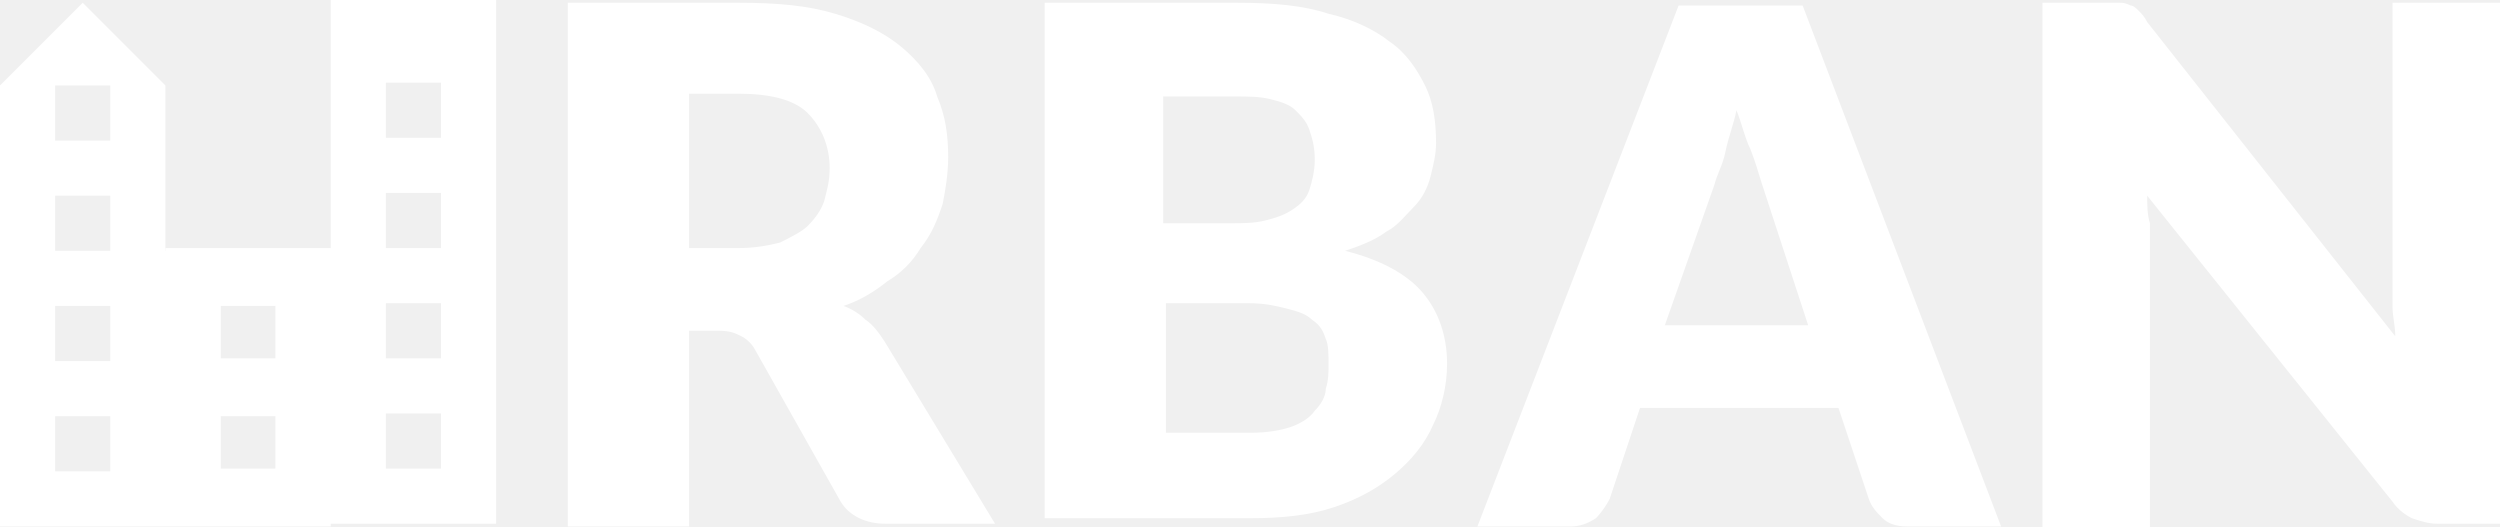
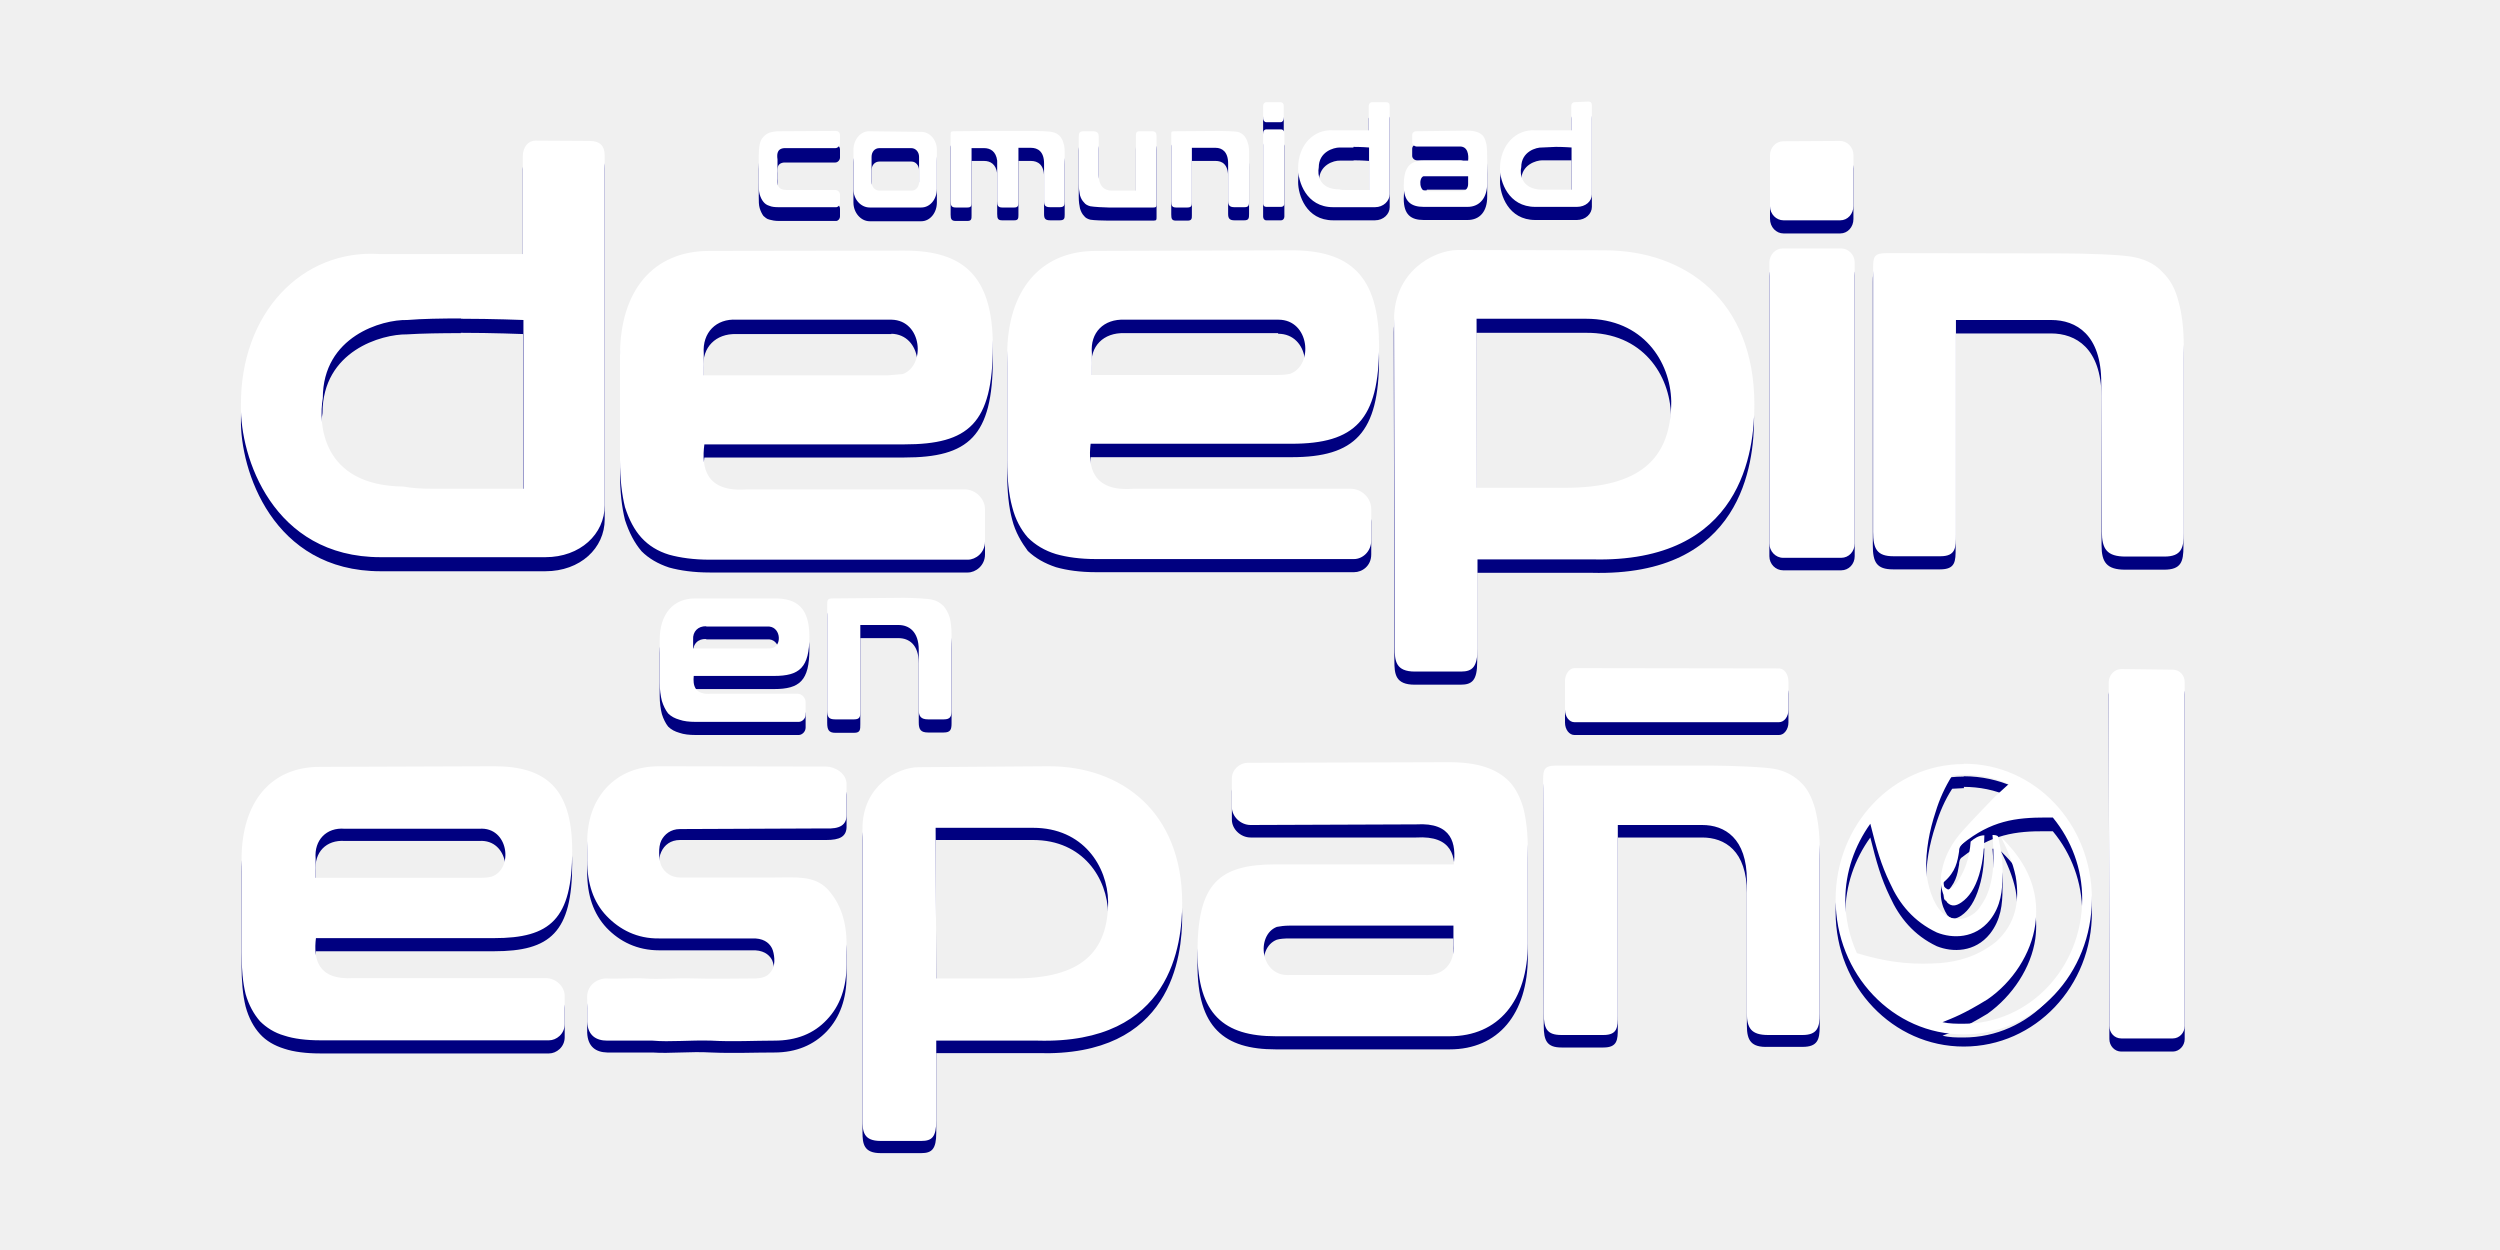
- <svg xmlns="http://www.w3.org/2000/svg" version="1.1" id="Layer_1" x="0px" y="0px" width="90.7px" height="19.1px" viewBox="0 0 90.7 19.1" enable-background="new 0 0 90.7 19.1" xml:space="preserve">
-   <g>
-     <g>
-       <path fill="#FFFFFF" d="M25,12.1v7h-4.4V0.1h6.2c1.4,0,2.5,0.1,3.5,0.4c1,0.3,1.8,0.7,2.4,1.2c0.6,0.5,1.1,1.1,1.3,1.8    c0.3,0.7,0.4,1.4,0.4,2.2c0,0.6-0.1,1.2-0.2,1.7C34,8,33.8,8.5,33.4,9c-0.3,0.5-0.7,0.9-1.2,1.2c-0.5,0.4-1,0.7-1.6,0.9    c0.3,0.1,0.6,0.3,0.8,0.5c0.3,0.2,0.5,0.5,0.7,0.8l4,6.6h-4c-0.7,0-1.3-0.3-1.6-0.8l-3.1-5.5c-0.1-0.2-0.3-0.4-0.5-0.5    c-0.2-0.1-0.4-0.2-0.8-0.2H25z M25,9h1.8c0.6,0,1.1-0.1,1.5-0.2c0.4-0.2,0.8-0.4,1-0.6c0.3-0.3,0.5-0.6,0.6-0.9    c0.1-0.4,0.2-0.7,0.2-1.2c0-0.8-0.3-1.5-0.8-2s-1.4-0.7-2.5-0.7H25V9z" />
-       <path fill="#FFFFFF" d="M37.9,19.1V0.1h7c1.3,0,2.4,0.1,3.3,0.4c0.9,0.2,1.7,0.6,2.2,1c0.6,0.4,1,1,1.3,1.6    c0.3,0.6,0.4,1.3,0.4,2.1c0,0.4-0.1,0.8-0.2,1.2c-0.1,0.4-0.3,0.8-0.6,1.1c-0.3,0.3-0.6,0.7-1,0.9c-0.4,0.3-0.9,0.5-1.5,0.7    c1.2,0.3,2.2,0.8,2.8,1.5c0.6,0.7,0.9,1.6,0.9,2.6c0,0.8-0.2,1.6-0.5,2.2c-0.3,0.7-0.8,1.3-1.4,1.8c-0.6,0.5-1.3,0.9-2.2,1.2    s-1.9,0.4-3,0.4H37.9z M42.3,8.1h2.3c0.5,0,0.9,0,1.3-0.1c0.4-0.1,0.7-0.2,1-0.4c0.3-0.2,0.5-0.4,0.6-0.7c0.1-0.3,0.2-0.7,0.2-1.1    c0-0.5-0.1-0.8-0.2-1.1s-0.3-0.5-0.5-0.7c-0.2-0.2-0.5-0.3-0.9-0.4s-0.8-0.1-1.3-0.1h-2.6V8.1z M42.3,11v4.7h3.1    c0.6,0,1.1-0.1,1.4-0.2s0.7-0.3,0.9-0.6c0.2-0.2,0.4-0.5,0.4-0.8c0.1-0.3,0.1-0.6,0.1-0.9c0-0.3,0-0.7-0.1-0.9    c-0.1-0.3-0.2-0.5-0.5-0.7c-0.2-0.2-0.5-0.3-0.9-0.4c-0.4-0.1-0.8-0.2-1.4-0.2H42.3z" />
-       <path fill="#FFFFFF" d="M72.6,19.1h-3.4c-0.4,0-0.7-0.1-0.9-0.3s-0.4-0.4-0.5-0.7l-1.1-3.3h-7.2l-1.1,3.3    c-0.1,0.2-0.3,0.5-0.5,0.7c-0.3,0.2-0.6,0.3-0.9,0.3h-3.4l7.3-18.9h4.5L72.6,19.1z M60.4,11.8h5.2l-1.7-5.2    c-0.1-0.3-0.2-0.7-0.4-1.2C63.3,5,63.2,4.5,63,4c-0.1,0.5-0.3,1-0.4,1.5c-0.1,0.5-0.3,0.8-0.4,1.2L60.4,11.8z" />
-       <path fill="#FFFFFF" d="M76.9,0.1c0.1,0,0.2,0,0.4,0.1c0.1,0,0.2,0.1,0.3,0.2s0.2,0.2,0.3,0.4l9,11.4c0-0.4-0.1-0.7-0.1-1.1    c0-0.3,0-0.7,0-1v-10h3.9v18.9h-2.3c-0.3,0-0.6-0.1-0.9-0.2c-0.2-0.1-0.5-0.3-0.7-0.6L77.9,7.1c0,0.3,0,0.7,0.1,1    c0,0.3,0,0.6,0,0.9v10.2h-3.9V0.1h2.3C76.7,0.1,76.8,0.1,76.9,0.1z" />
+ <svg xmlns="http://www.w3.org/2000/svg" width="80" height="40" viewBox="0 0 80 40">
+   <g stroke-width="1.07">
+     <g fill="navy">
+       <path style="line-height:8.182px;-inkscape-font-specification:'Unispace, Bold';font-variant-ligatures:normal;font-variant-caps:normal;font-variant-numeric:normal;font-feature-settings:normal;text-align:center" d="M17.13 4.93c-.22 0-.4.2-.4.48v3.15h-4.57c-2.5-.17-4.48 1.9-4.45 4.86-.03 1.6 1 4.86 4.47 4.86h5.27c1.12 0 1.9-.74 1.9-1.66V5.4c0-.3-.14-.47-.48-.47zm39.94 0c-.24 0-.43.2-.43.46V7c0 .27.2.47.43.47h1.82c.23 0 .42-.2.42-.46V5.4c0-.26-.2-.47-.43-.47zm-.02 3.44c-.24 0-.43.2-.43.46v8.97c0 .25.2.45.44.45h1.86c.24 0 .43-.2.43-.45V8.82c0-.25-.2-.45-.44-.45zm-34.36.07c-1.78 0-2.85 1.27-2.85 3.34v3.36c0 .6.06 1.1.16 1.5.13.4.3.73.53 1 .23.23.52.4.88.52.36.1.8.16 1.3.16h8.26c.25 0 .55-.22.55-.58v-1.02c0-.34-.3-.65-.65-.65H23.9c-1.32.1-1.46-.7-1.36-1.43h6.4c2.05 0 2.83-.67 2.83-3.15 0-2.27-.95-3.06-2.82-3.06zm12.37 0c-1.76 0-2.83 1.26-2.83 3.33v3.36c0 .6.05 1.1.16 1.5.1.4.3.73.5 1 .24.23.54.4.9.52.35.1.78.16 1.28.16h8.26c.26 0 .55-.2.55-.57V16.7c0-.33-.3-.64-.66-.64h-6.96c-1.3.1-1.45-.7-1.36-1.43h6.43c2.03 0 2.8-.78 2.8-3.16 0-2.25-.94-3.04-2.8-3.04zm11.56 0c-.78 0-2.02.7-2.02 2.2l.02 10.5c0 .43.03.77.65.77h1.47c.37 0 .53-.14.53-.73v-2.85h3.66c4.83.13 5.2-3.5 5.2-4.95 0-3.34-2.2-4.95-4.8-4.94zm13.74.07c-.4 0-.43.14-.43.5v8.44c0 .54.12.77.65.77h1.5c.5 0 .5-.26.5-.68v-6.87h3.05c.8 0 1.6.47 1.62 2v4.78c0 .54.16.78.76.78h1.24c.55 0 .62-.26.62-.74V11.5c0-.6-.06-1.07-.17-1.45-.1-.4-.27-.7-.5-.93-.2-.23-.5-.4-.87-.48-.36-.1-1.77-.14-2.3-.14zm-45.62 2.14c1.03 0 2 .04 2 .04v5.4h-2.88c-.4 0-.7-.02-.96-.07-2.63 0-2.72-2-2.58-2.8 0-2 1.9-2.53 2.7-2.52.47-.03 1.1-.04 1.73-.04zm32.5 0h3.5c1.83-.02 2.7 1.36 2.73 2.63 0 1.87-1.02 2.78-3.4 2.78h-2.82zm-18.72.03c.98.02 1.1 1.46.36 1.74-.13.04-.3.05-.47.05h-5.9v-.7c-.05-.66.4-1.1 1.05-1.08H28.53zm12.38 0c1 0 1.13 1.45.38 1.72-.13.03-.28.04-.47.04h-5.88v-.7c-.06-.66.38-1.1 1.05-1.08H40.9z" font-weight="bold" font-size="14.73" font-family="Unispace" letter-spacing="0" word-spacing="0" text-anchor="middle" />
+       <path style="-inkscape-font-specification:'Unispace, Bold';font-variant-ligatures:normal;font-variant-caps:normal;font-variant-numeric:normal;font-feature-settings:normal;text-align:center" d="M22.24 19.56c-.7 0-1.13.5-1.13 1.34v1.35c0 .24.03.44.07.6.05.16.12.3.2.4.1.1.22.16.36.2.14.05.32.07.52.07h3.3c.1 0 .22-.1.22-.24v-.4c0-.14-.12-.26-.26-.26h-2.77c-.53.04-.58-.28-.55-.57h2.57c.82 0 1.13-.27 1.13-1.27 0-.9-.38-1.22-1.13-1.22zm4.4 0c-.16 0-.17.05-.17.2v3.37c0 .22.05.32.26.32h.6c.2 0 .2-.1.2-.28v-2.75h1.22c.33 0 .65.2.65.8v1.9c0 .23.07.32.3.32h.5c.22 0 .25-.1.25-.3v-2.38c0-.24-.02-.43-.06-.58-.05-.16-.12-.28-.2-.37-.1-.1-.22-.15-.36-.2-.15-.02-.7-.04-.92-.04zm-4.04.9h1.94c.43-.04.5.58.2.7h-2.56v-.27c-.02-.28.16-.46.42-.44z" font-weight="bold" font-size="14.73" font-family="Unispace" letter-spacing="0" word-spacing="0" text-anchor="middle" stroke-width=".25" />
+       <path style="-inkscape-font-specification:'Unispace, Bold';font-variant-ligatures:normal;font-variant-caps:normal;font-variant-numeric:normal;font-feature-settings:normal;text-align:center" d="M50.38 21.8c-.16 0-.3.18-.3.4v.92c0 .23.14.4.3.4h6.55c.16 0 .3-.18.3-.4v-.92c0-.22-.14-.4-.3-.4zm17.5.03c-.22 0-.4.18-.4.4l.02 11.02c0 .22.17.4.38.4h1.65c.2 0 .38-.18.38-.4V22.23c0-.22-.17-.4-.38-.4zm-27.96 3c-.23 0-.5.18-.5.5v.9c0 .3.28.57.6.57h5.3c1.16-.07 1.28.62 1.2 1.28h-5.7c-1.8 0-2.5.6-2.5 2.8 0 2 .85 2.7 2.5 2.7h5.57c1.55 0 2.5-1.13 2.5-2.97v-2.97c0-.53-.05-.97-.14-1.33-.1-.36-.25-.65-.46-.87-.2-.22-.46-.37-.78-.47-.3-.1-.7-.15-1.14-.15zm22.92.02c-2.27 0-4.1 1.94-4.1 4.34 0 2.38 1.84 4.3 4.1 4.3 2.28 0 4.12-1.93 4.1-4.32 0-2.4-1.83-4.33-4.1-4.33zm-41.74.07c-.7 0-1.26.23-1.68.67-.42.43-.63 1.02-.63 1.76v.57c0 .73.2 1.32.62 1.77.42.44.98.72 1.68.72h3.08c.34.02.48.2.54.32.06.14.12.5 0 .68-.1.18-.24.27-.53.27-.53 0-1.4.02-1.97 0-.58-.02-1.1.03-1.6 0-.3-.02-.9.02-1.2 0-.3 0-.65.22-.62.67v.7c.02.45.28.62.64.63h1.45c.56.04 1.2-.04 1.88 0 .7.03 1.36 0 2.02 0 .7 0 1.26-.24 1.68-.68.42-.45.63-1.04.63-1.77v-.65c0-.74-.2-1.33-.62-1.77-.43-.44-1-.37-1.68-.37h-3.03c-.28 0-.5-.16-.6-.38-.08-.22-.1-.6 0-.8.1-.22.3-.38.6-.38h4.68c.42 0 .66-.1.65-.45v-.93c.02-.4-.4-.6-.65-.6zm-10.87.02c-1.56 0-2.5 1.12-2.5 2.96v2.98c0 .53.04.97.13 1.33.1.37.26.66.46.88.2.22.46.37.78.47.3.1.7.15 1.14.15h7.33c.23 0 .5-.2.5-.52v-.9c0-.3-.28-.58-.6-.58h-6.16c-1.16.08-1.28-.6-1.2-1.27h5.7c1.8 0 2.5-.6 2.5-2.8 0-2-.85-2.7-2.5-2.7zm39.55-.04c-.35 0-.4.1-.4.44l.02 7.48c0 .48.1.7.57.7h1.34c.45 0 .46-.25.46-.62v-6.1h2.7c.72 0 1.43.42 1.43 1.77v4.25c0 .48.14.7.68.68h1.1c.48 0 .55-.23.55-.65v-5.3c0-.52-.06-.95-.15-1.3-.1-.34-.24-.6-.44-.8-.2-.2-.45-.35-.78-.43-.3-.08-1.57-.12-2.03-.12zm-20.38.04c-.7 0-1.8.63-1.8 1.96v9.33c0 .37.04.67.58.67h1.3c.34 0 .48-.13.48-.65V33.7h3.24c4.3.13 4.63-3.1 4.63-4.38 0-2.95-1.97-4.38-4.27-4.38zm33.44.24c.5 0 1 .1 1.44.3l-.44.4L62.8 27c-.34.4-.57.82-.66 1.28-.03.14-.04.28-.03.42.03.26.1.42.2.58.15.17.3.12.45.02.25-.17.44-.47.57-.9.15-.48.16-.9.17-1.25-.18 0-.32.1-.44.2-.03.5-.2 1-.47 1.34l-.16.15c-.03.02-.06.04-.1.02-.06-.03-.1-.05-.12-.1 0-.03-.03-.1 0-.14.38-.32.43-.65.48-.95 0-.08.02-.2.1-.24.93-.73 1.7-.84 2.7-.83h.2c.6.72.94 1.64.94 2.6 0 2.22-1.7 4-3.8 4-.22 0-.45 0-.67-.06.34-.12.66-.23 1.44-.7.8-.57 1.4-1.48 1.53-2.4.2-1.52-.72-2.42-1.1-2.8.2.4.38.8.47 1.25.14.8 0 1.53-.63 2.1-.6.47-1.2.62-1.8.68-.72.02-1.46.03-2.65-.33-.24-.53-.37-1.12-.37-1.7 0-.9.3-1.75.8-2.44.2.8.34 1.3.63 1.9.3.66.76 1.23 1.5 1.58.5.2 1.22.2 1.7-.4.35-.45.4-.94.4-1.44.03-.4-.05-.83-.14-1.23-.04-.05-.13-.06-.18-.05.05.65.08 1.4-.23 2.03-.14.23-.23.4-.42.5-.27.2-.64.24-.97-.06-.28-.3-.47-.87-.5-1.35-.02-.63.1-1.27.3-1.87.12-.4.3-.82.53-1.17l.38-.02zm-32.9 1.7h3.12c1.6 0 2.38 1.23 2.4 2.36 0 1.66-.9 2.46-3 2.46h-2.5zm-18.9.03h4.3c.94-.06 1.1 1.3.4 1.55-.1.03-.25.04-.4.04H10.1v-.63c-.05-.6.34-1 .93-.96zm30.25 3.12h5.22v.62c.05.6-.34 1-.93.96h-4.3c-.96.07-1.1-1.28-.42-1.54.1-.03.25-.04.4-.04zM43.9 3.7c-.04 0-.1.04-.1.1v.8h-1.14c-.63-.04-1.13.48-1.12 1.23 0 .4.25 1.22 1.12 1.22H44c.27 0 .47-.2.47-.42V3.8c0-.07-.04-.1-.13-.1zm6.48-.02c-.05 0-.1.05-.1.12v.8h-1.15C48.5 4.55 48 5.07 48 5.82c0 .4.26 1.22 1.13 1.22h1.33c.28 0 .48-.2.48-.42v-2.8c0-.1-.03-.14-.12-.14zm-9.86 0c-.06 0-.1.07-.1.13v.42c0 .06.04.1.1.1h.46c.06 0 .1-.04.1-.1v-.4c0-.07-.04-.13-.1-.13zm0 .88c-.06 0-.1.05-.1.1v2.27c0 .07.04.12.1.12H41c.05 0 .1-.05.1-.12V4.67c0-.06-.05-.1-.1-.1zm-10 .05c-.1 0-.1.05-.1.14v2.12c0 .14.03.2.16.2h.38c.13 0 .13-.07.13-.18V5.15h.4c.2 0 .38.1.42.4v1.3c0 .15.03.2.16.2H32.46c.12 0 .13-.06.13-.17V5.15h.4c.22 0 .42.12.42.5v1.2c0 .15.04.2.2.2h.3c.15 0 .16-.06.16-.18v-1.5c0-.15 0-.27-.04-.37-.02-.1-.07-.18-.12-.23-.06-.06-.13-.1-.22-.13-.1-.02-.45-.03-.58-.03h-1.1c-.03 0-.05 0-.06.02h-.34zm4.16 0c-.14 0-.16.08-.16.2v1.5c0 .15.02.27.04.36.03.1.07.18.13.24.04.06.12.1.2.12.1.02.45.03.58.03h1.44c.1 0 .1-.03.1-.12V4.8c0-.13-.02-.2-.16-.2h-.38c-.12 0-.12.08-.12.18V6.5h-.77c-.22 0-.42-.1-.42-.5V4.8c0-.13-.04-.2-.2-.2zm2.9 0c-.1 0-.1.04-.1.13v2.12c0 .14.02.2.15.2H38c.14 0 .14-.07.14-.17V5.15h.76c.2 0 .4.1.4.5v1.2c0 .14.05.2.2.2h.32c.14 0 .15-.07.15-.2v-1.5c0-.14 0-.26-.04-.36-.02-.1-.06-.18-.12-.24-.05-.06-.12-.1-.2-.12-.1-.02-.46-.03-.6-.03zm-9.77.02c-.27 0-.5.26-.5.58v1.27c0 .33.24.6.52.6h1.65c.28 0 .5-.27.5-.6V5.2c0-.32-.22-.6-.5-.6zm-2.9 0c-.1 0-.2.02-.3.05-.07.02-.13.07-.18.13-.06.06-.1.14-.12.24-.02.1-.03.22-.03.37v.87c0 .15 0 .27.03.37.03.1.07.18.12.25.05.04.1.1.2.12.07.02.17.04.28.04h1.85c.05 0 .12-.06.12-.15v-.24c0-.08-.07-.16-.15-.16h-1.55c-.3.02-.32-.16-.3-.34v-.64c-.02-.18 0-.36.3-.34h1.55c.08 0 .15-.08.15-.16v-.25c0-.1-.07-.15-.13-.15zm20.4 0c-.05 0-.12.05-.12.13v.23c0 .07.07.14.15.14h1.34c.3-.02.32.3.3.47h-1.43c-.46 0-.63.2-.63.76 0 .5.22.68.64.68h1.4c.4 0 .63-.28.63-.74v-.75c0-.14 0-.47-.04-.56-.02-.1-.06-.17-.1-.23-.06-.05-.13-.1-.2-.12-.1-.02-.18-.03-.3-.03zm-2 .5c.27 0 .5.02.5.02V6.5h-.7c-.1 0-.2 0-.25-.02-.67 0-.7-.5-.65-.7 0-.5.47-.65.67-.64h.44zm6.48 0h.5V6.5h-.72c-.1 0-.18 0-.24-.03-.66 0-.7-.5-.65-.7 0-.5.48-.64.67-.64h.44zm-21.65.04h1.03c.13 0 .24.12.24.28v.8c0 .15-.1.28-.24.28h-1.03c-.14 0-.25-.13-.25-.28v-.8c0-.16.1-.28.25-.28zm17.52.9h1.32v.24c0 .15-.08.25-.23.24h-1.1c-.23.02-.26-.4-.1-.46h.1z" font-weight="bold" font-size="14.73" font-family="Unispace" letter-spacing="0" word-spacing="0" text-anchor="middle" stroke-width=".11" />
    </g>
-     <g>
-       <path fill="#FFFFFF" d="M6,9.1v-6l-3-3l-3,3v2l0,0v14h12v-10H6z M4,17.1H2v-2h2V17.1z M4,13.1H2v-2h2V13.1z M4,9.1H2v-2h2V9.1z     M4,5.1H2v-2h2V5.1z M10,17.1H8v-2h2V17.1z M10,13.1H8v-2h2V13.1z" />
-       <path fill="#FFFFFF" d="M6,9v10h12V5l0,0V0l-3,0l-3,0v9H6z M14,15h2v2h-2V15z M14,11h2v2h-2V11z M14,7h2v2h-2V7z M14,3h2v2h-2V3z     M8,15h2v2H8V15z M8,11h2v2H8V11z" />
+     <g fill="#fff">
+       <path d="M17.13 4.5c-.22 0-.4.2-.4.5v3.13h-4.57c-2.5-.17-4.48 1.9-4.45 4.86-.03 1.6 1 4.84 4.47 4.84h5.27c1.12 0 1.9-.74 1.9-1.66V4.98c0-.3-.14-.47-.48-.47zm39.94.02c-.24 0-.43.2-.43.45V6.6c0 .25.2.45.43.45h1.82c.23 0 .42-.2.42-.46V4.96c0-.25-.2-.45-.43-.45zm-.02 3.43c-.24 0-.43.2-.43.46v8.98c0 .25.2.46.44.46h1.86c.24 0 .43-.2.43-.46V8.4c0-.25-.2-.45-.44-.45zm-34.36.08c-1.78 0-2.85 1.26-2.85 3.34v3.36c0 .6.06 1.1.16 1.5.13.4.3.73.53.98.23.25.52.43.88.54.36.1.8.16 1.3.16h8.26c.25 0 .55-.22.55-.58V16.3c0-.34-.3-.64-.65-.64H23.9c-1.32.1-1.46-.7-1.36-1.44h6.4c2.05 0 2.83-.66 2.83-3.15 0-2.25-.95-3.05-2.82-3.05zm12.37 0c-1.76 0-2.83 1.25-2.83 3.33v3.36c0 .6.05 1.1.16 1.5.1.4.28.73.5.98.24.24.54.42.9.53.35.1.78.16 1.28.16h8.26c.26 0 .55-.23.55-.6v-1c0-.35-.3-.65-.66-.65h-6.96c-1.3.1-1.45-.7-1.36-1.44h6.43c2.03 0 2.8-.76 2.8-3.14 0-2.25-.94-3.05-2.8-3.05zM46.63 8c-.78.02-2.02.7-2.02 2.22l.02 10.5c0 .43.03.77.65.77h1.47c.37 0 .53-.15.53-.74V17.9h3.66c4.83.13 5.2-3.5 5.2-4.95 0-3.33-2.2-4.94-4.8-4.94zm13.74.1c-.4 0-.43.12-.43.48v8.44c0 .54.12.78.65.78h1.5c.5 0 .5-.28.5-.7v-6.86h3.05c.8 0 1.6.47 1.6 2l.02 4.77c0 .56.16.8.76.8h1.24c.55 0 .62-.28.62-.75v-5.97c0-.58-.06-1.07-.17-1.45-.1-.4-.27-.7-.5-.92-.2-.23-.5-.4-.87-.48-.36-.1-1.77-.13-2.3-.13zM14.75 10.2c1.03 0 2 .04 2 .04v5.4h-2.88c-.4 0-.7-.02-.96-.07-2.63-.03-2.72-2.03-2.58-2.83 0-1.98 1.9-2.52 2.7-2.5.47-.04 1.1-.05 1.73-.05zm32.5 0h3.5c1.83 0 2.7 1.37 2.73 2.64 0 1.86-1.02 2.77-3.4 2.77h-2.82zm-18.72.03c.98.02 1.1 1.46.36 1.74l-.47.04h-5.9v-.7c-.05-.67.4-1.12 1.05-1.08H28.53zm12.38 0c1 0 1.13 1.45.38 1.73-.13.03-.28.04-.47.04h-5.88v-.7c-.06-.66.38-1.1 1.05-1.07H40.9z" style="line-height:8.182px;-inkscape-font-specification:'Unispace, Bold';font-variant-ligatures:normal;font-variant-caps:normal;font-variant-numeric:normal;font-feature-settings:normal;text-align:center" font-weight="bold" font-size="14.73" font-family="Unispace" letter-spacing="0" word-spacing="0" text-anchor="middle" />
+       <path d="M22.24 19.15c-.7 0-1.13.5-1.13 1.33v1.35c0 .24.03.44.07.6.05.16.12.3.2.4.1.1.22.16.36.2.14.05.32.07.52.07h3.3c.1 0 .22-.1.22-.23v-.4c0-.14-.12-.27-.26-.27h-2.77c-.53.04-.58-.28-.55-.57h2.57c.82 0 1.13-.27 1.13-1.26 0-.9-.38-1.23-1.13-1.22zm4.4 0c-.16 0-.17.05-.17.2v3.37c0 .22.04.3.26.3h.6c.2 0 .2-.1.2-.27V20h1.22c.33 0 .65.2.65.8v1.92c0 .2.07.3.3.3h.5c.22 0 .25-.1.25-.3v-2.38c0-.23-.02-.43-.06-.58-.05-.16-.12-.28-.2-.37-.1-.1-.22-.17-.36-.2-.15-.04-.7-.06-.92-.06zm-4.04.9h1.94c.43-.04.5.57.2.68-.06.02-.12.02-.2.02h-2.36v-.28c-.02-.26.16-.44.42-.43z" style="-inkscape-font-specification:'Unispace, Bold';font-variant-ligatures:normal;font-variant-caps:normal;font-variant-numeric:normal;font-feature-settings:normal;text-align:center" font-weight="bold" font-size="14.73" font-family="Unispace" letter-spacing="0" word-spacing="0" text-anchor="middle" stroke-width=".25" />
+       <path d="M50.38 21.38c-.16 0-.3.2-.3.4v.93c0 .23.14.4.3.4h6.55c.16 0 .3-.17.3-.4v-.9c0-.24-.14-.42-.3-.42zm17.5.03c-.22 0-.4.2-.4.42l.02 11c0 .23.17.4.38.4h1.65c.2 0 .38-.17.38-.4v-11c0-.23-.17-.4-.38-.4zm-27.96 3c-.23 0-.5.2-.5.5v.92c0 .3.28.57.6.57l5.3-.02c1.16-.07 1.28.63 1.2 1.28h-5.7c-1.8 0-2.5.6-2.5 2.8 0 2 .85 2.7 2.5 2.7h5.57c1.55 0 2.5-1.13 2.5-2.97v-3c0-.52-.05-.96-.14-1.32-.1-.35-.25-.65-.46-.87-.2-.2-.46-.36-.78-.46-.3-.1-.7-.15-1.14-.15zm22.92.04c-2.27 0-4.1 1.94-4.1 4.33 0 2.4 1.84 4.33 4.1 4.32 2.28 0 4.1-1.95 4.1-4.34 0-2.4-1.83-4.33-4.1-4.32zm-41.74.07c-.7 0-1.26.23-1.68.67-.42.45-.63 1.04-.63 1.77v.57c0 .75.2 1.34.62 1.78.42.44.98.73 1.68.72h3.08c.34.02.48.2.54.33.06.13.12.48 0 .67-.1.18-.24.27-.53.28-.53 0-1.4.02-1.97 0-.58-.02-1.1.04-1.6 0-.3-.02-.9.02-1.2 0-.3 0-.66.22-.62.67v.72c.02.43.28.6.64.6h1.45c.56.05 1.2-.02 1.88 0 .7.04 1.36 0 2.02 0 .7 0 1.26-.22 1.68-.67.42-.44.63-1.03.63-1.77v-.65c0-.73-.2-1.32-.62-1.77-.43-.43-1-.36-1.68-.36h-3.03c-.28 0-.5-.16-.6-.38-.08-.2-.1-.6 0-.8.1-.2.3-.37.6-.37l4.67-.02c.43.02.67-.1.66-.45v-.93c.02-.4-.4-.6-.65-.6zm-10.87.02c-1.56 0-2.5 1.12-2.5 2.96v2.98c0 .53.04.97.13 1.33.1.35.26.64.46.87.2.2.46.37.78.46.3.1.7.15 1.14.15h7.33c.23 0 .5-.2.5-.52v-.9c0-.3-.28-.57-.6-.57h-6.16c-1.16.07-1.28-.63-1.2-1.28h5.7c1.8 0 2.5-.6 2.5-2.8 0-2-.85-2.7-2.5-2.7zm39.55-.04c-.35 0-.4.12-.4.44l.02 7.48c0 .5.1.7.57.7h1.34c.45 0 .46-.25.46-.62v-6.1h2.7c.72 0 1.43.42 1.43 1.77v4.25c0 .48.14.7.68.7h1.1c.48 0 .55-.25.55-.67v-5.3c0-.5-.06-.94-.15-1.28-.1-.35-.24-.63-.44-.82-.2-.2-.45-.35-.78-.43-.3-.08-1.57-.12-2.03-.12zm-20.38.05c-.7 0-1.8.62-1.8 1.95v9.33c0 .38.03.68.58.68h1.3c.34 0 .48-.12.48-.65V33.3h3.24c4.3.12 4.63-3.1 4.63-4.4 0-2.95-1.97-4.38-4.27-4.38zm33.44.24c.5 0 1 .1 1.44.3l-.44.4s-.7.72-1.04 1.1c-.34.38-.57.8-.66 1.27-.03.14-.04.28-.03.42.03.26.1.42.2.6.15.15.3.1.45 0 .25-.17.44-.46.57-.88.15-.5.16-.92.17-1.27-.18 0-.32.1-.44.2-.03.52-.2 1-.47 1.35l-.16.15c-.03.02-.06.04-.1.03-.06-.03-.1-.06-.12-.1 0-.04-.03-.1 0-.14.38-.33.43-.66.48-.97 0-.08.02-.2.1-.24.93-.75 1.7-.85 2.7-.85h.2c.6.73.94 1.64.94 2.6 0 2.22-1.7 4-3.8 4-.22 0-.45 0-.67-.05.34-.14.66-.25 1.44-.73.8-.55 1.4-1.46 1.53-2.4.2-1.5-.72-2.4-1.1-2.8.2.4.38.82.47 1.26.14.8 0 1.53-.63 2.1-.6.47-1.2.63-1.8.68-.72.04-1.46.04-2.65-.32-.24-.53-.37-1.12-.37-1.7 0-.9.3-1.74.8-2.44.2.8.34 1.3.63 1.9.3.67.76 1.23 1.5 1.58.5.2 1.22.2 1.7-.4.35-.45.4-.94.4-1.44.02-.4-.05-.83-.14-1.23-.04-.05-.13-.05-.18-.05.05.65.08 1.4-.23 2.03-.14.24-.23.4-.42.52-.27.18-.64.22-.97-.08-.28-.27-.47-.86-.5-1.34-.02-.63.1-1.27.3-1.87.12-.4.3-.8.53-1.16.13-.02.25-.03.38-.03zm-32.9 1.7h3.12c1.6 0 2.38 1.23 2.4 2.36 0 1.65-.9 2.46-3 2.46h-2.5zm-18.9.03h4.3c.94-.07 1.1 1.28.4 1.53-.1.03-.25.04-.4.04H10.1v-.62c-.05-.58.34-1 .93-.95zm30.25 3.1h5.22v.62c.05.6-.34 1-.93.96h-4.3c-.96.07-1.1-1.28-.42-1.54.1-.02.25-.04.4-.04zM43.9 3.27c-.05 0-.1.05-.1.12v.78h-1.14c-.63-.04-1.13.48-1.12 1.23 0 .4.25 1.23 1.12 1.23H44c.27 0 .47-.2.47-.42V3.4c0-.1-.04-.13-.13-.13zm6.48 0c-.05 0-.1.05-.1.12v.78h-1.15C48.5 4.13 48 4.65 48 5.4c0 .4.26 1.22 1.13 1.22h1.33c.28 0 .48-.18.48-.4V3.38c0-.1-.04-.13-.12-.13zm-9.86 0c-.06 0-.1.06-.1.12v.4c0 .06.04.12.1.12h.46c.06 0 .1-.06.1-.12v-.4c0-.07-.04-.12-.1-.12zm0 .87c-.06 0-.1.05-.1.12v2.26c0 .06.04.1.1.1H41c.05 0 .1-.04.1-.1V4.26c0-.07-.05-.12-.1-.12zm-10 .06c-.1 0-.1.03-.1.12v2.12c0 .14.03.2.16.2h.38c.13 0 .13-.07.13-.17V4.74h.4c.2 0 .38.1.42.4v1.3c0 .14.03.2.16.2H32.46c.12 0 .13-.07.13-.17V4.73h.4c.22 0 .42.12.42.5v1.2c0 .15.04.2.2.2h.3c.14 0 .16-.06.16-.18v-1.5c0-.15 0-.27-.04-.37-.02-.1-.07-.17-.12-.23-.06-.06-.13-.1-.22-.12-.1-.03-.45-.04-.58-.04H31.62zm4.16 0c-.14 0-.16.06-.16.18v1.5c0 .15.02.27.04.37.03.1.07.17.13.23.04.06.12.1.2.12.1.02.45.04.58.04h1.44c.1 0 .1-.04.1-.13V4.4c0-.15-.02-.2-.16-.2h-.38c-.12 0-.12.06-.12.16V6.1h-.77c-.22 0-.42-.12-.42-.5V4.4c0-.15-.04-.2-.2-.2zm2.9 0c-.1 0-.1.02-.1.1v2.14c0 .13.02.2.15.2H38c.14 0 .14-.08.14-.18V4.73h.76c.2 0 .4.12.4.5v1.2c0 .14.05.2.2.2h.32c.14 0 .15-.06.15-.2v-1.5c0-.13 0-.26-.04-.35-.02-.1-.07-.18-.12-.24-.05-.05-.12-.1-.2-.12-.1-.02-.46-.03-.6-.03zm-9.77 0c-.27 0-.5.26-.5.6v1.26c0 .32.24.58.52.58h1.65c.28 0 .5-.26.5-.6V4.8c0-.32-.22-.58-.5-.58zm-2.9 0c-.1 0-.2.02-.3.05-.07.03-.13.07-.18.13-.06.06-.1.14-.12.24-.02.1-.03.23-.03.37v.86c0 .14 0 .27.03.37.03.1.07.18.12.24.05.06.1.1.2.13.07.03.17.04.28.04h1.85c.05 0 .12-.06.12-.14v-.26c0-.08-.07-.15-.15-.15h-1.55c-.3 0-.32-.18-.3-.36v-.62c-.03-.2 0-.38.3-.36h1.55c.08 0 .15-.08.15-.16v-.25c0-.1-.07-.14-.13-.14zm20.4 0c-.05 0-.12.04-.12.12v.23c0 .07.07.14.15.14h1.34c.3-.03.32.28.3.45h-1.43c-.46 0-.63.24-.63.8 0 .5.22.68.64.68h1.4c.4 0 .63-.3.63-.75v-.75c0-.13 0-.47-.04-.56-.02-.1-.06-.17-.1-.22-.06-.06-.13-.1-.2-.12-.1-.03-.18-.04-.3-.04zm-2 .5c.27 0 .5.02.5.02v1.36h-.7c-.1 0-.2 0-.25-.02-.67 0-.7-.5-.66-.7 0-.5.47-.64.67-.64h.44zm6.48 0c.26 0 .5.02.5.02v1.35h-.96c-.66-.02-.7-.52-.65-.72 0-.5.48-.64.67-.63l.44-.02zm-21.65.04h1.02c.14 0 .25.12.25.28v.8c0 .16-.1.28-.24.28h-1.03c-.14 0-.25-.12-.25-.28v-.8c0-.16.1-.28.25-.28zm17.52.9h1.32v.25c0 .13-.08.24-.23.23h-1.1c-.23.02-.26-.42-.1-.48h.1z" style="-inkscape-font-specification:'Unispace, Bold';font-variant-ligatures:normal;font-variant-caps:normal;font-variant-numeric:normal;font-feature-settings:normal;text-align:center" font-weight="bold" font-size="14.73" font-family="Unispace" letter-spacing="0" word-spacing="0" text-anchor="middle" stroke-width=".11" />
    </g>
  </g>
</svg>
